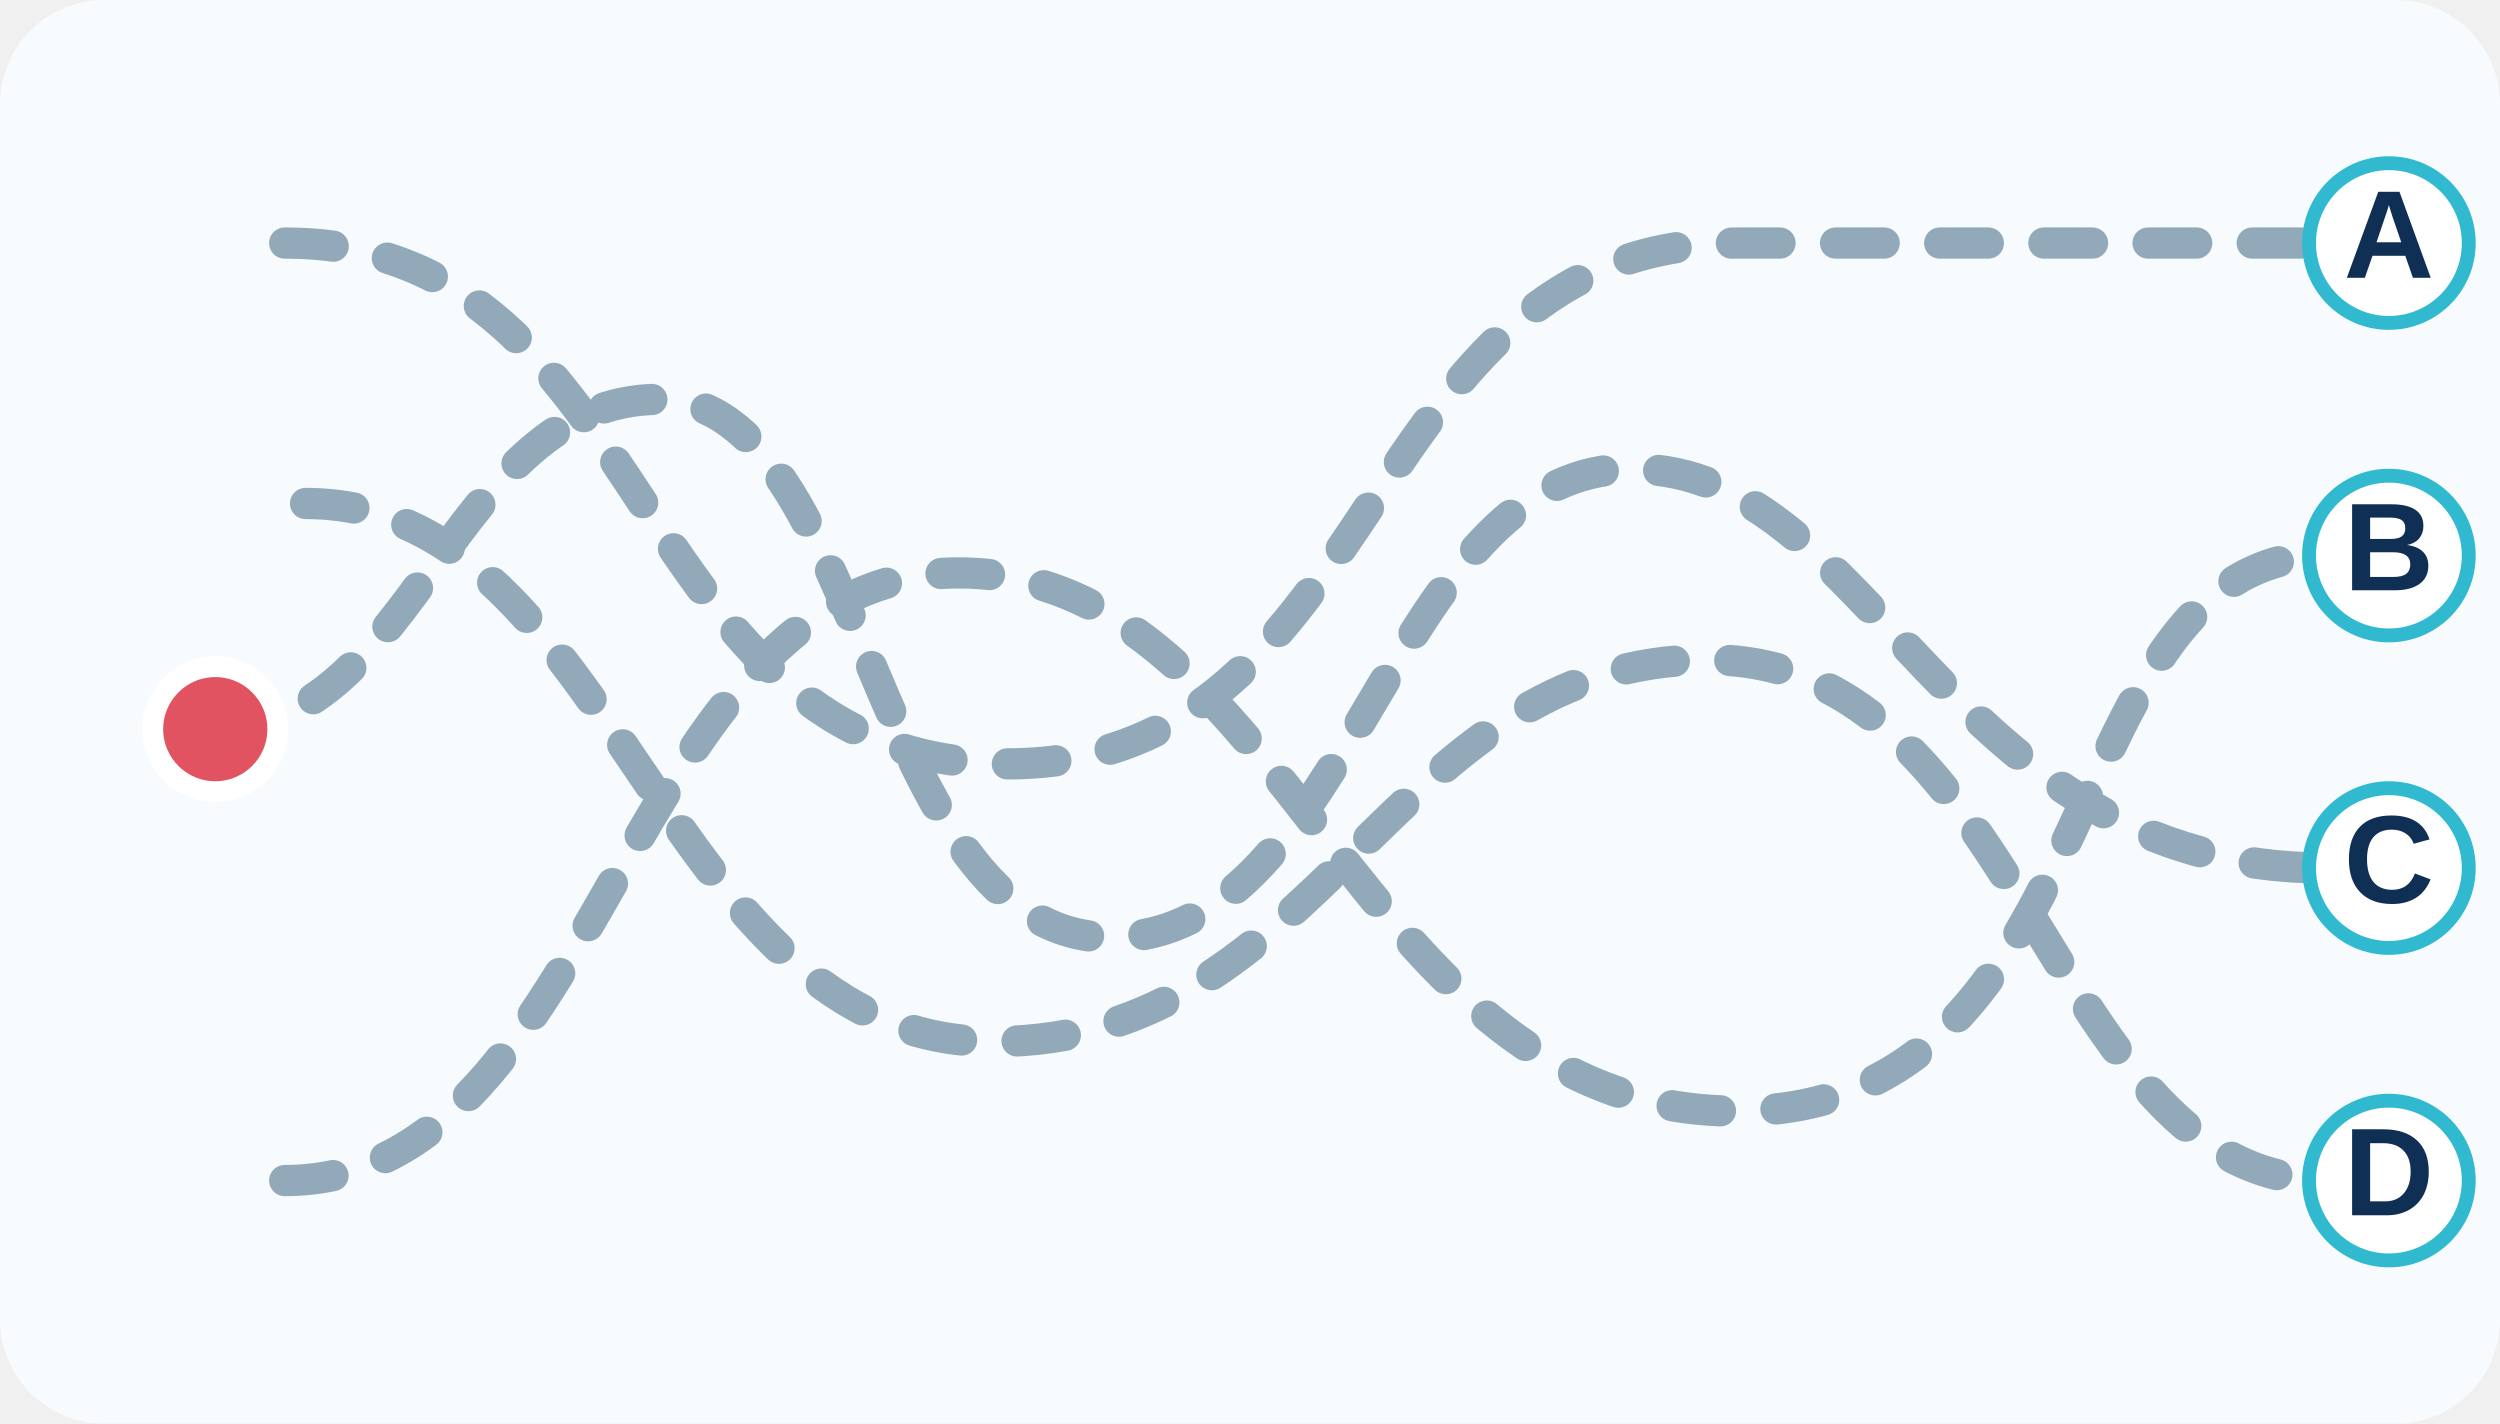
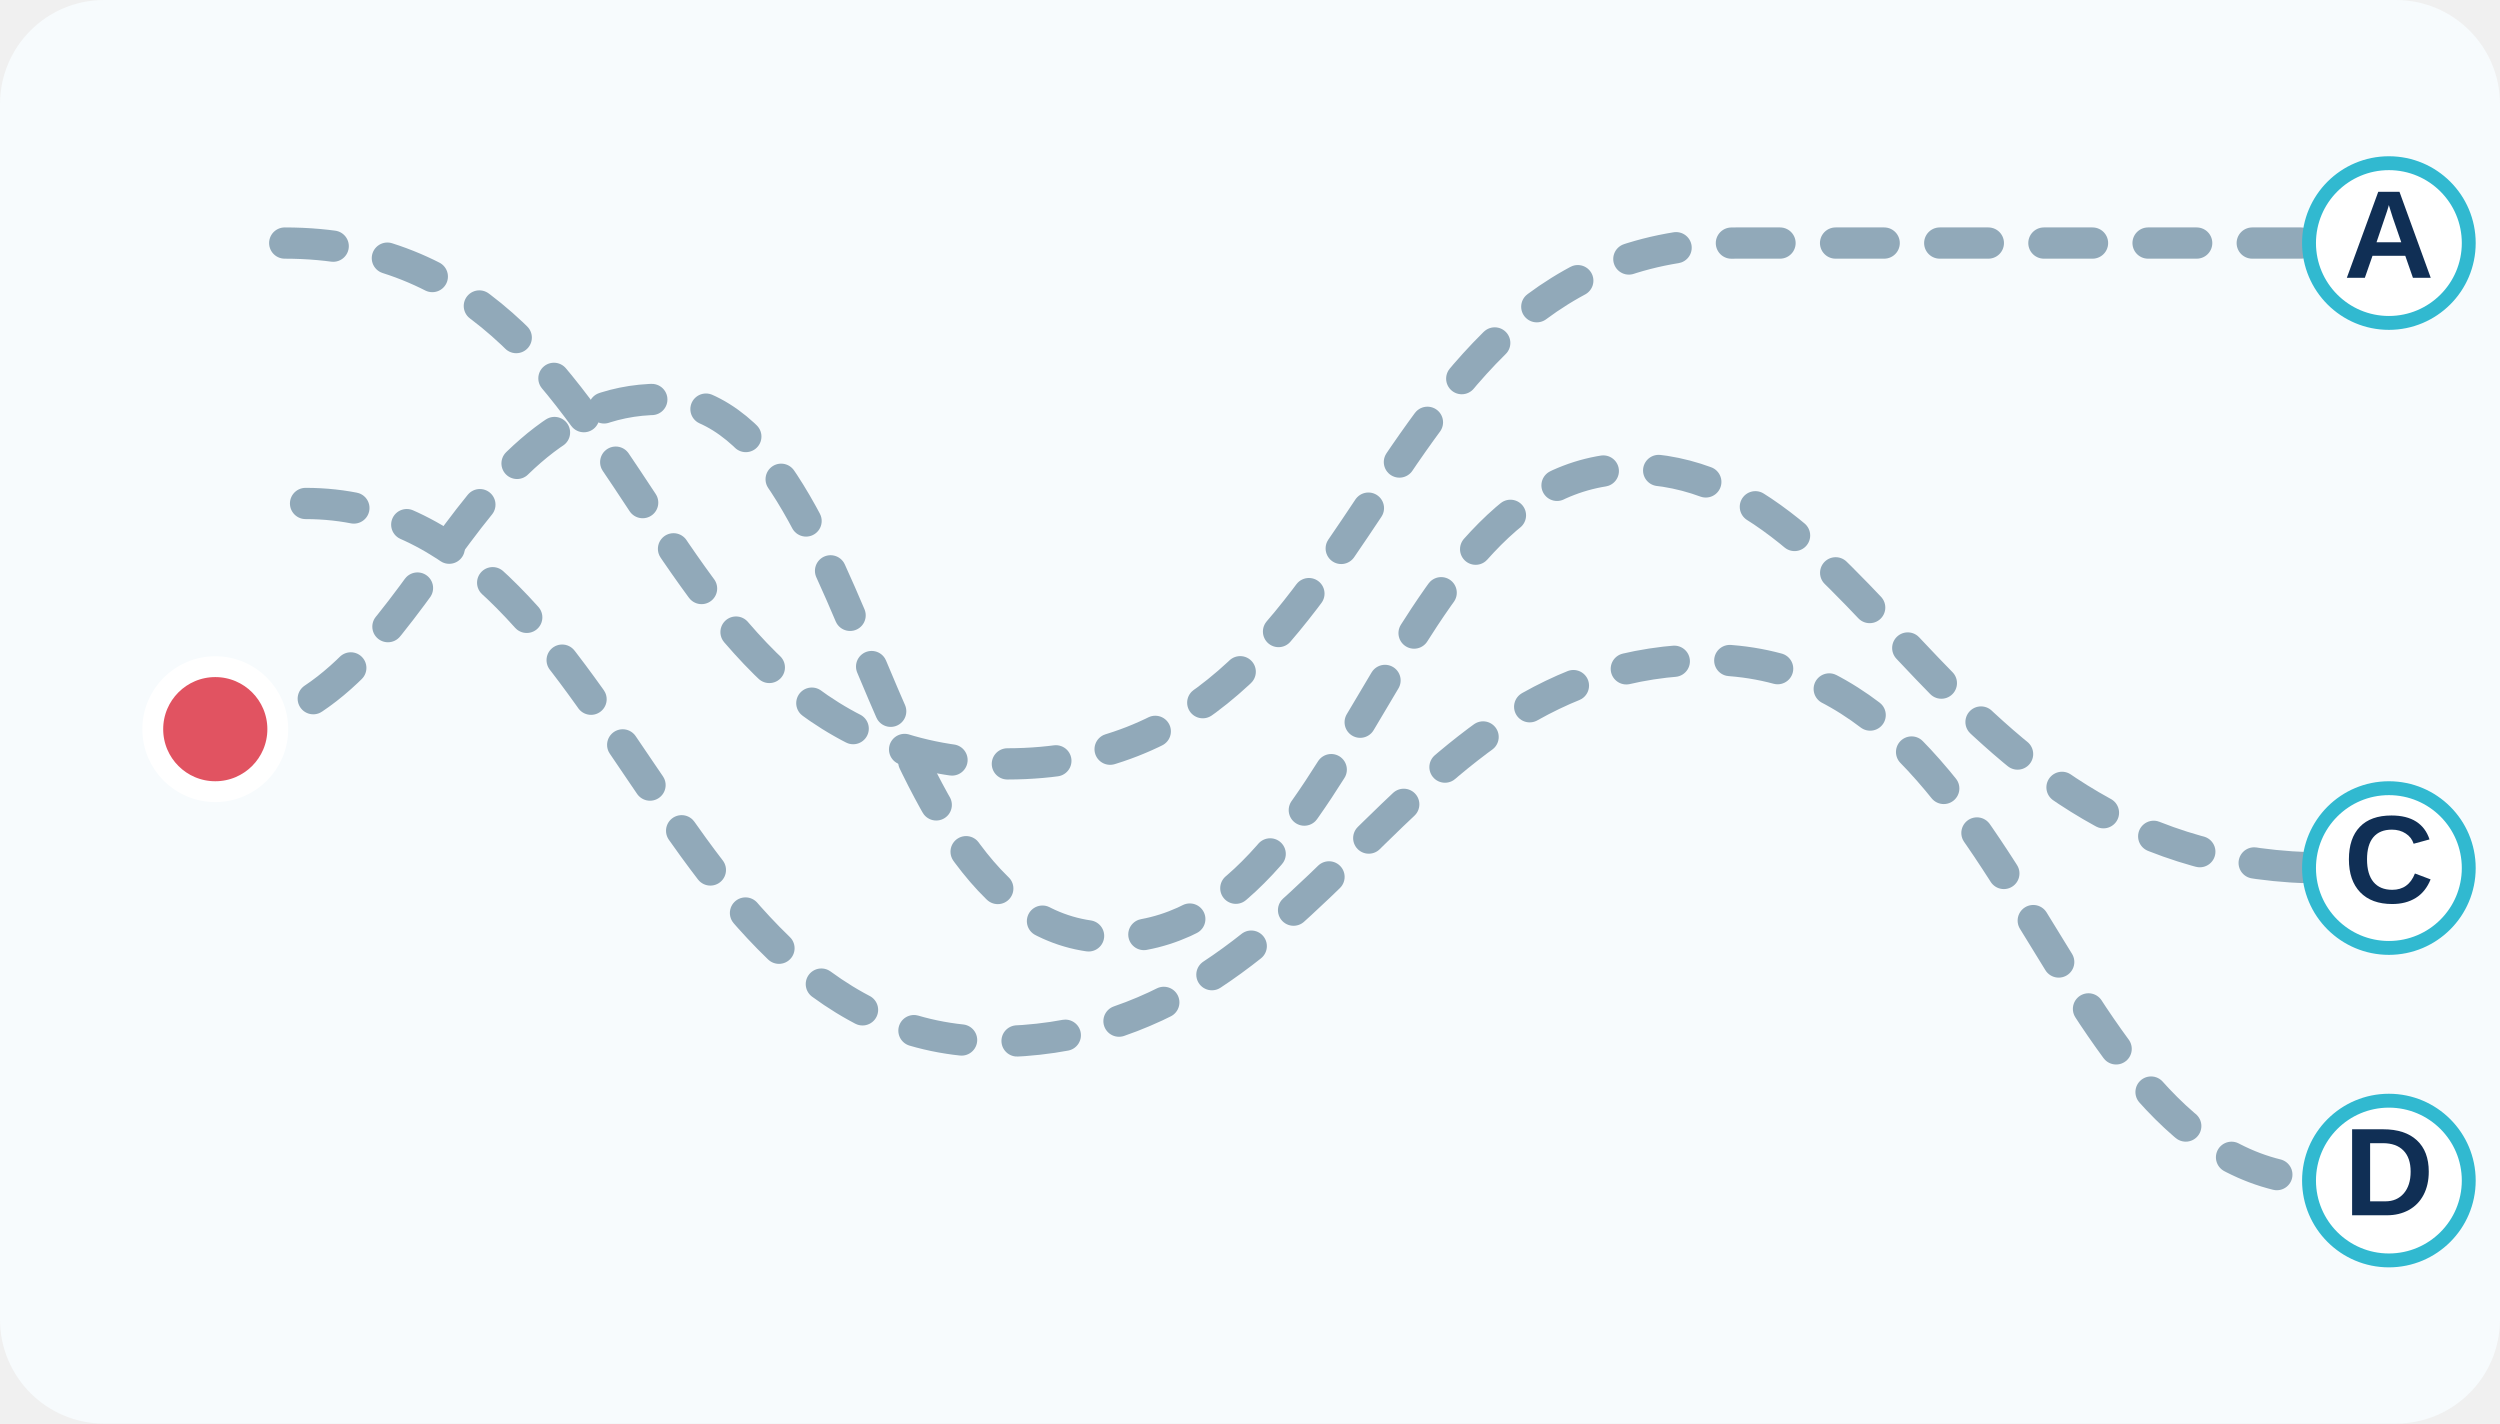
<svg xmlns="http://www.w3.org/2000/svg" viewBox="0 0 720 410" role="img" aria-labelledby="title desc">
  <rect width="720" height="410" rx="30" fill="#f7fbfd" />
  <path d="M82 70 C190 70 180 220 290 220 S390 70 500 70 S600 70 670 70" fill="none" stroke="#91a9b9" stroke-width="9" stroke-linecap="round" stroke-linejoin="round" stroke-dasharray="14 16" />
-   <path d="M82 340 C174 340 180 165 276 165 S390 320 500 320 S590 160 670 160" fill="none" stroke="#91a9b9" stroke-width="9" stroke-linecap="round" stroke-linejoin="round" stroke-dasharray="14 16" />
  <path d="M88 145 C178 145 190 300 286 300 S400 190 492 190 S590 340 670 340" fill="none" stroke="#91a9b9" stroke-width="9" stroke-linecap="round" stroke-linejoin="round" stroke-dasharray="14 16" />
  <path d="M62 210 C120 210 130 115 190 115 S250 270 320 270 S400 135 470 135 S560 250 670 250" fill="none" stroke="#91a9b9" stroke-width="9" stroke-linecap="round" stroke-linejoin="round" stroke-dasharray="14 16" />
  <circle cx="62" cy="210" r="18" fill="#e15361" stroke="#fff" stroke-width="6" />
  <g font-family="Arial, sans-serif" font-size="36" font-weight="800" text-anchor="middle" fill="#102f55">
    <g>
      <circle cx="688" cy="70" r="23" fill="#fff" stroke="#31b9d0" stroke-width="4" />
      <text x="688" y="80">A</text>
-     </g>
-     <g>
-       <circle cx="688" cy="160" r="23" fill="#fff" stroke="#31b9d0" stroke-width="4" />
-       <text x="688" y="170">B</text>
    </g>
    <g>
      <circle cx="688" cy="250" r="23" fill="#fff" stroke="#31b9d0" stroke-width="4" />
      <text x="688" y="260">C</text>
    </g>
    <g>
      <circle cx="688" cy="340" r="23" fill="#fff" stroke="#31b9d0" stroke-width="4" />
      <text x="688" y="350">D</text>
    </g>
  </g>
</svg>
